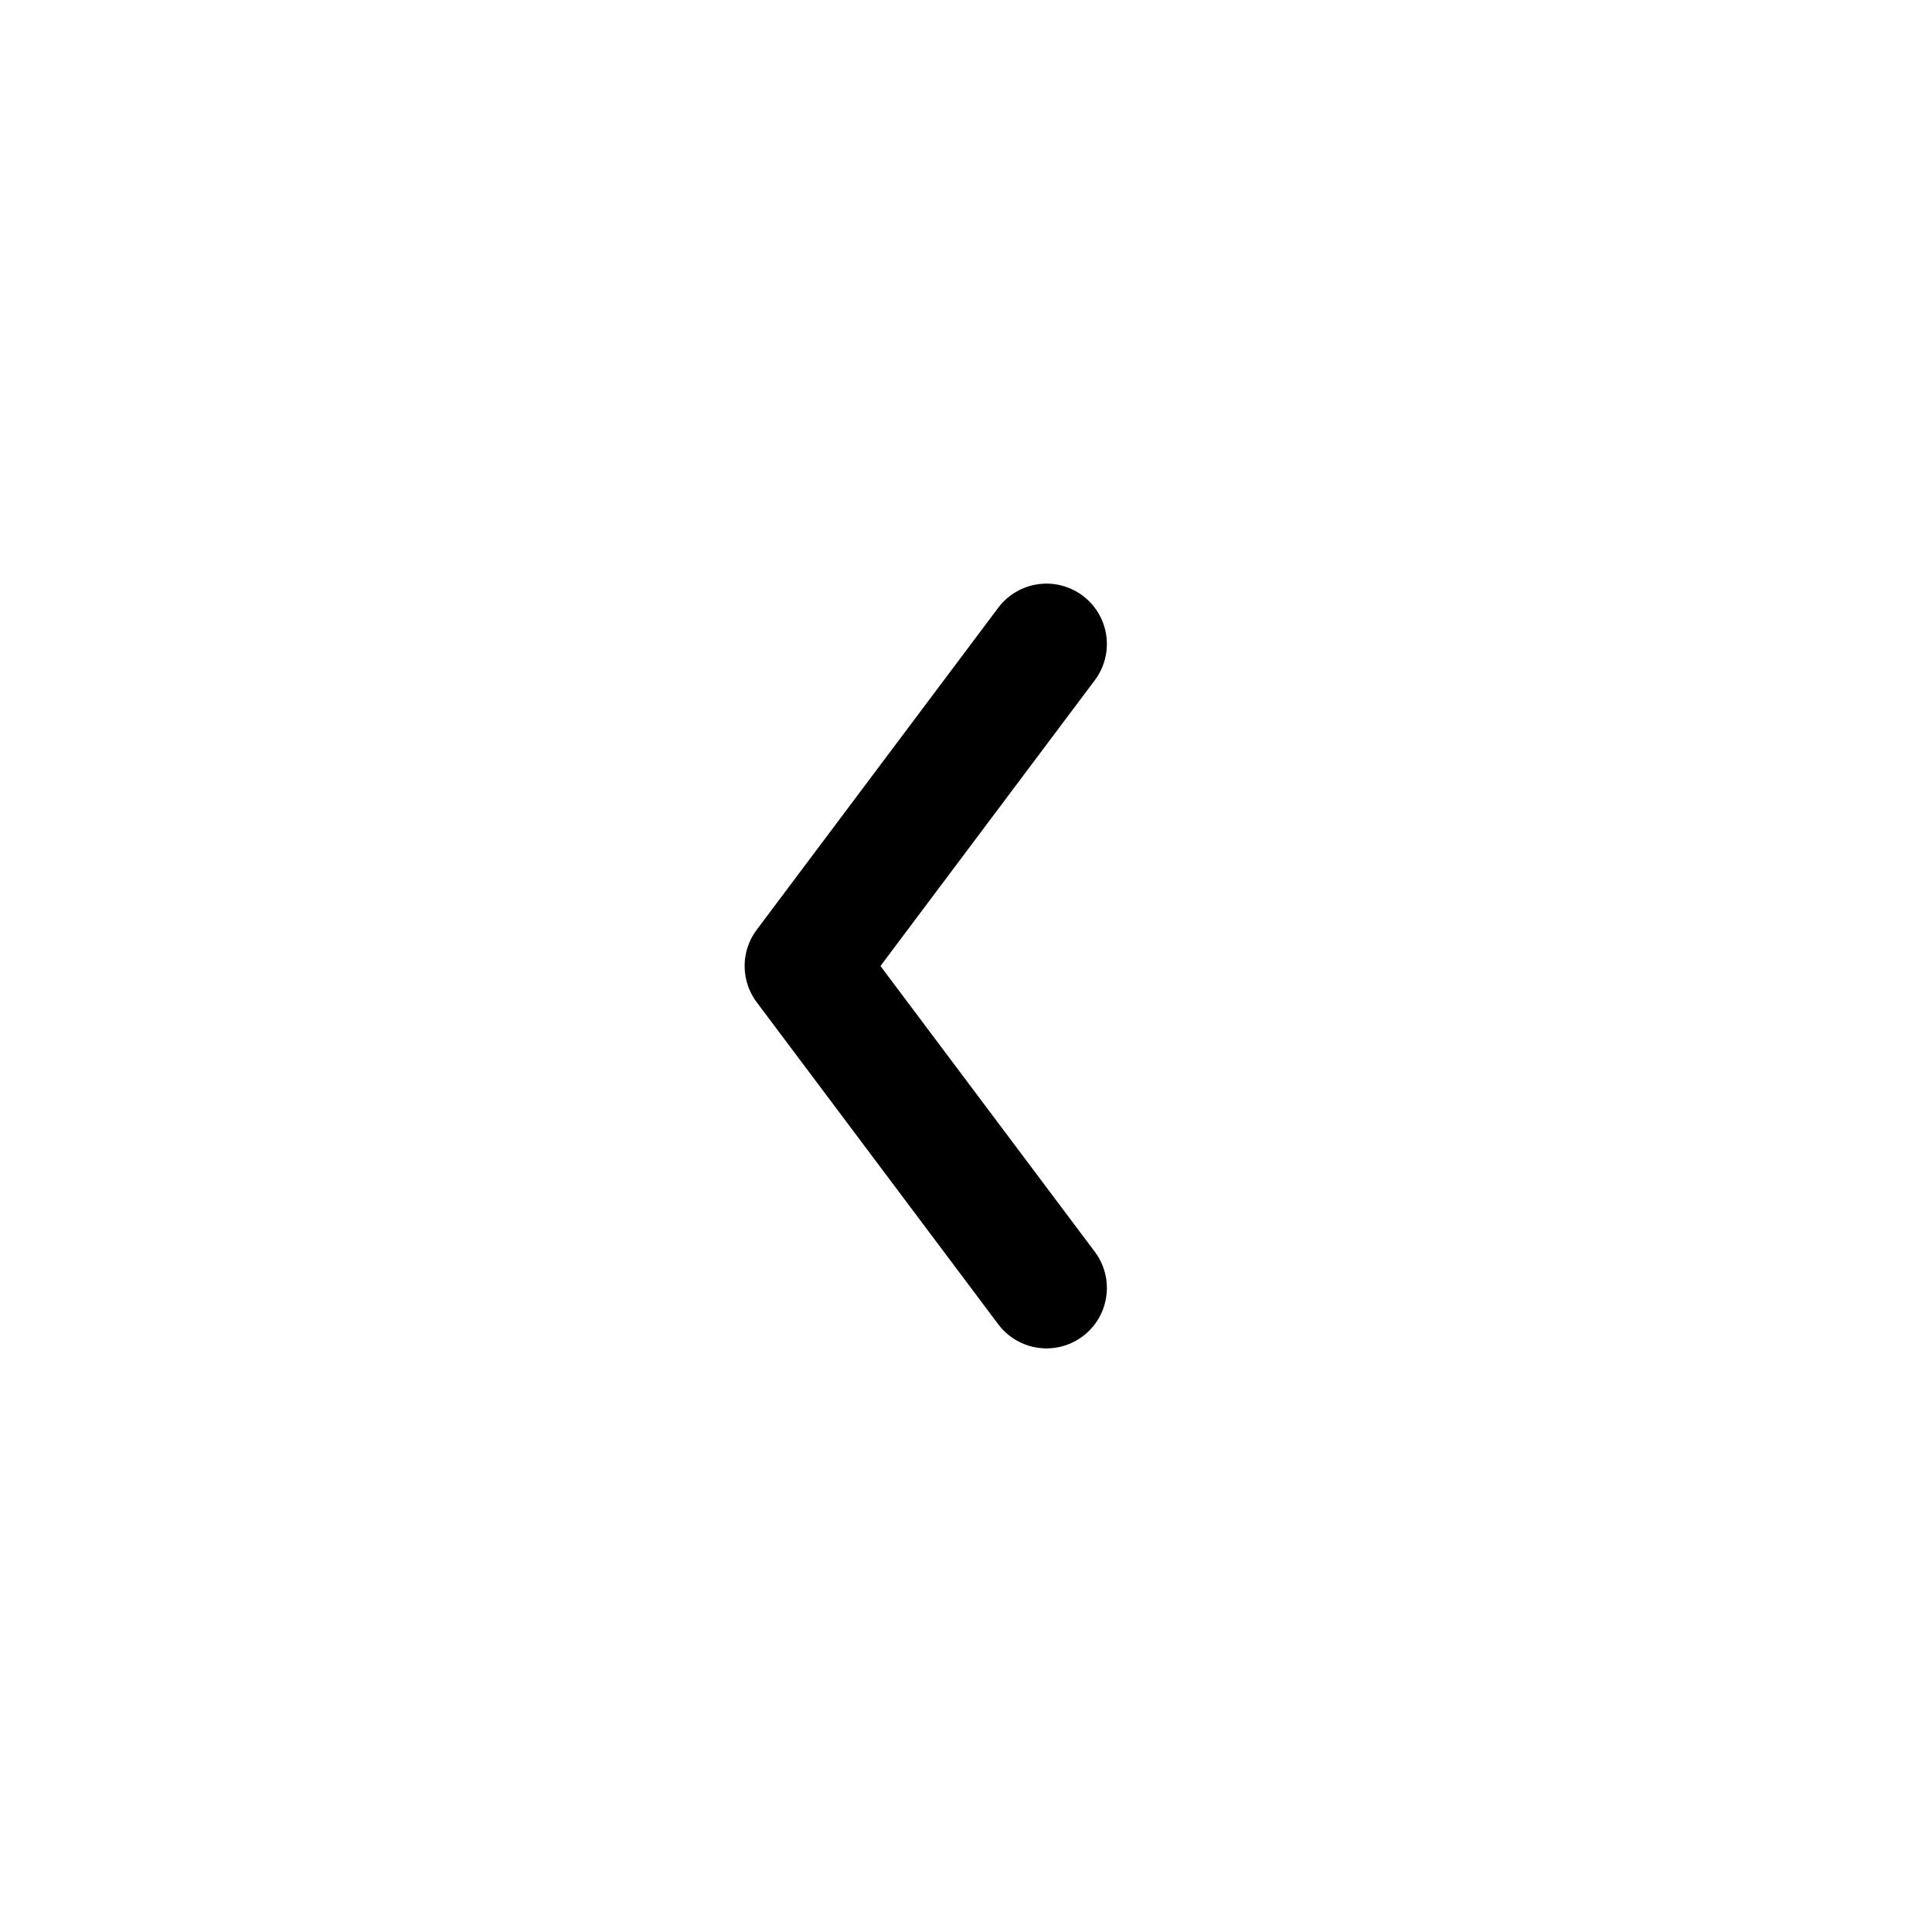
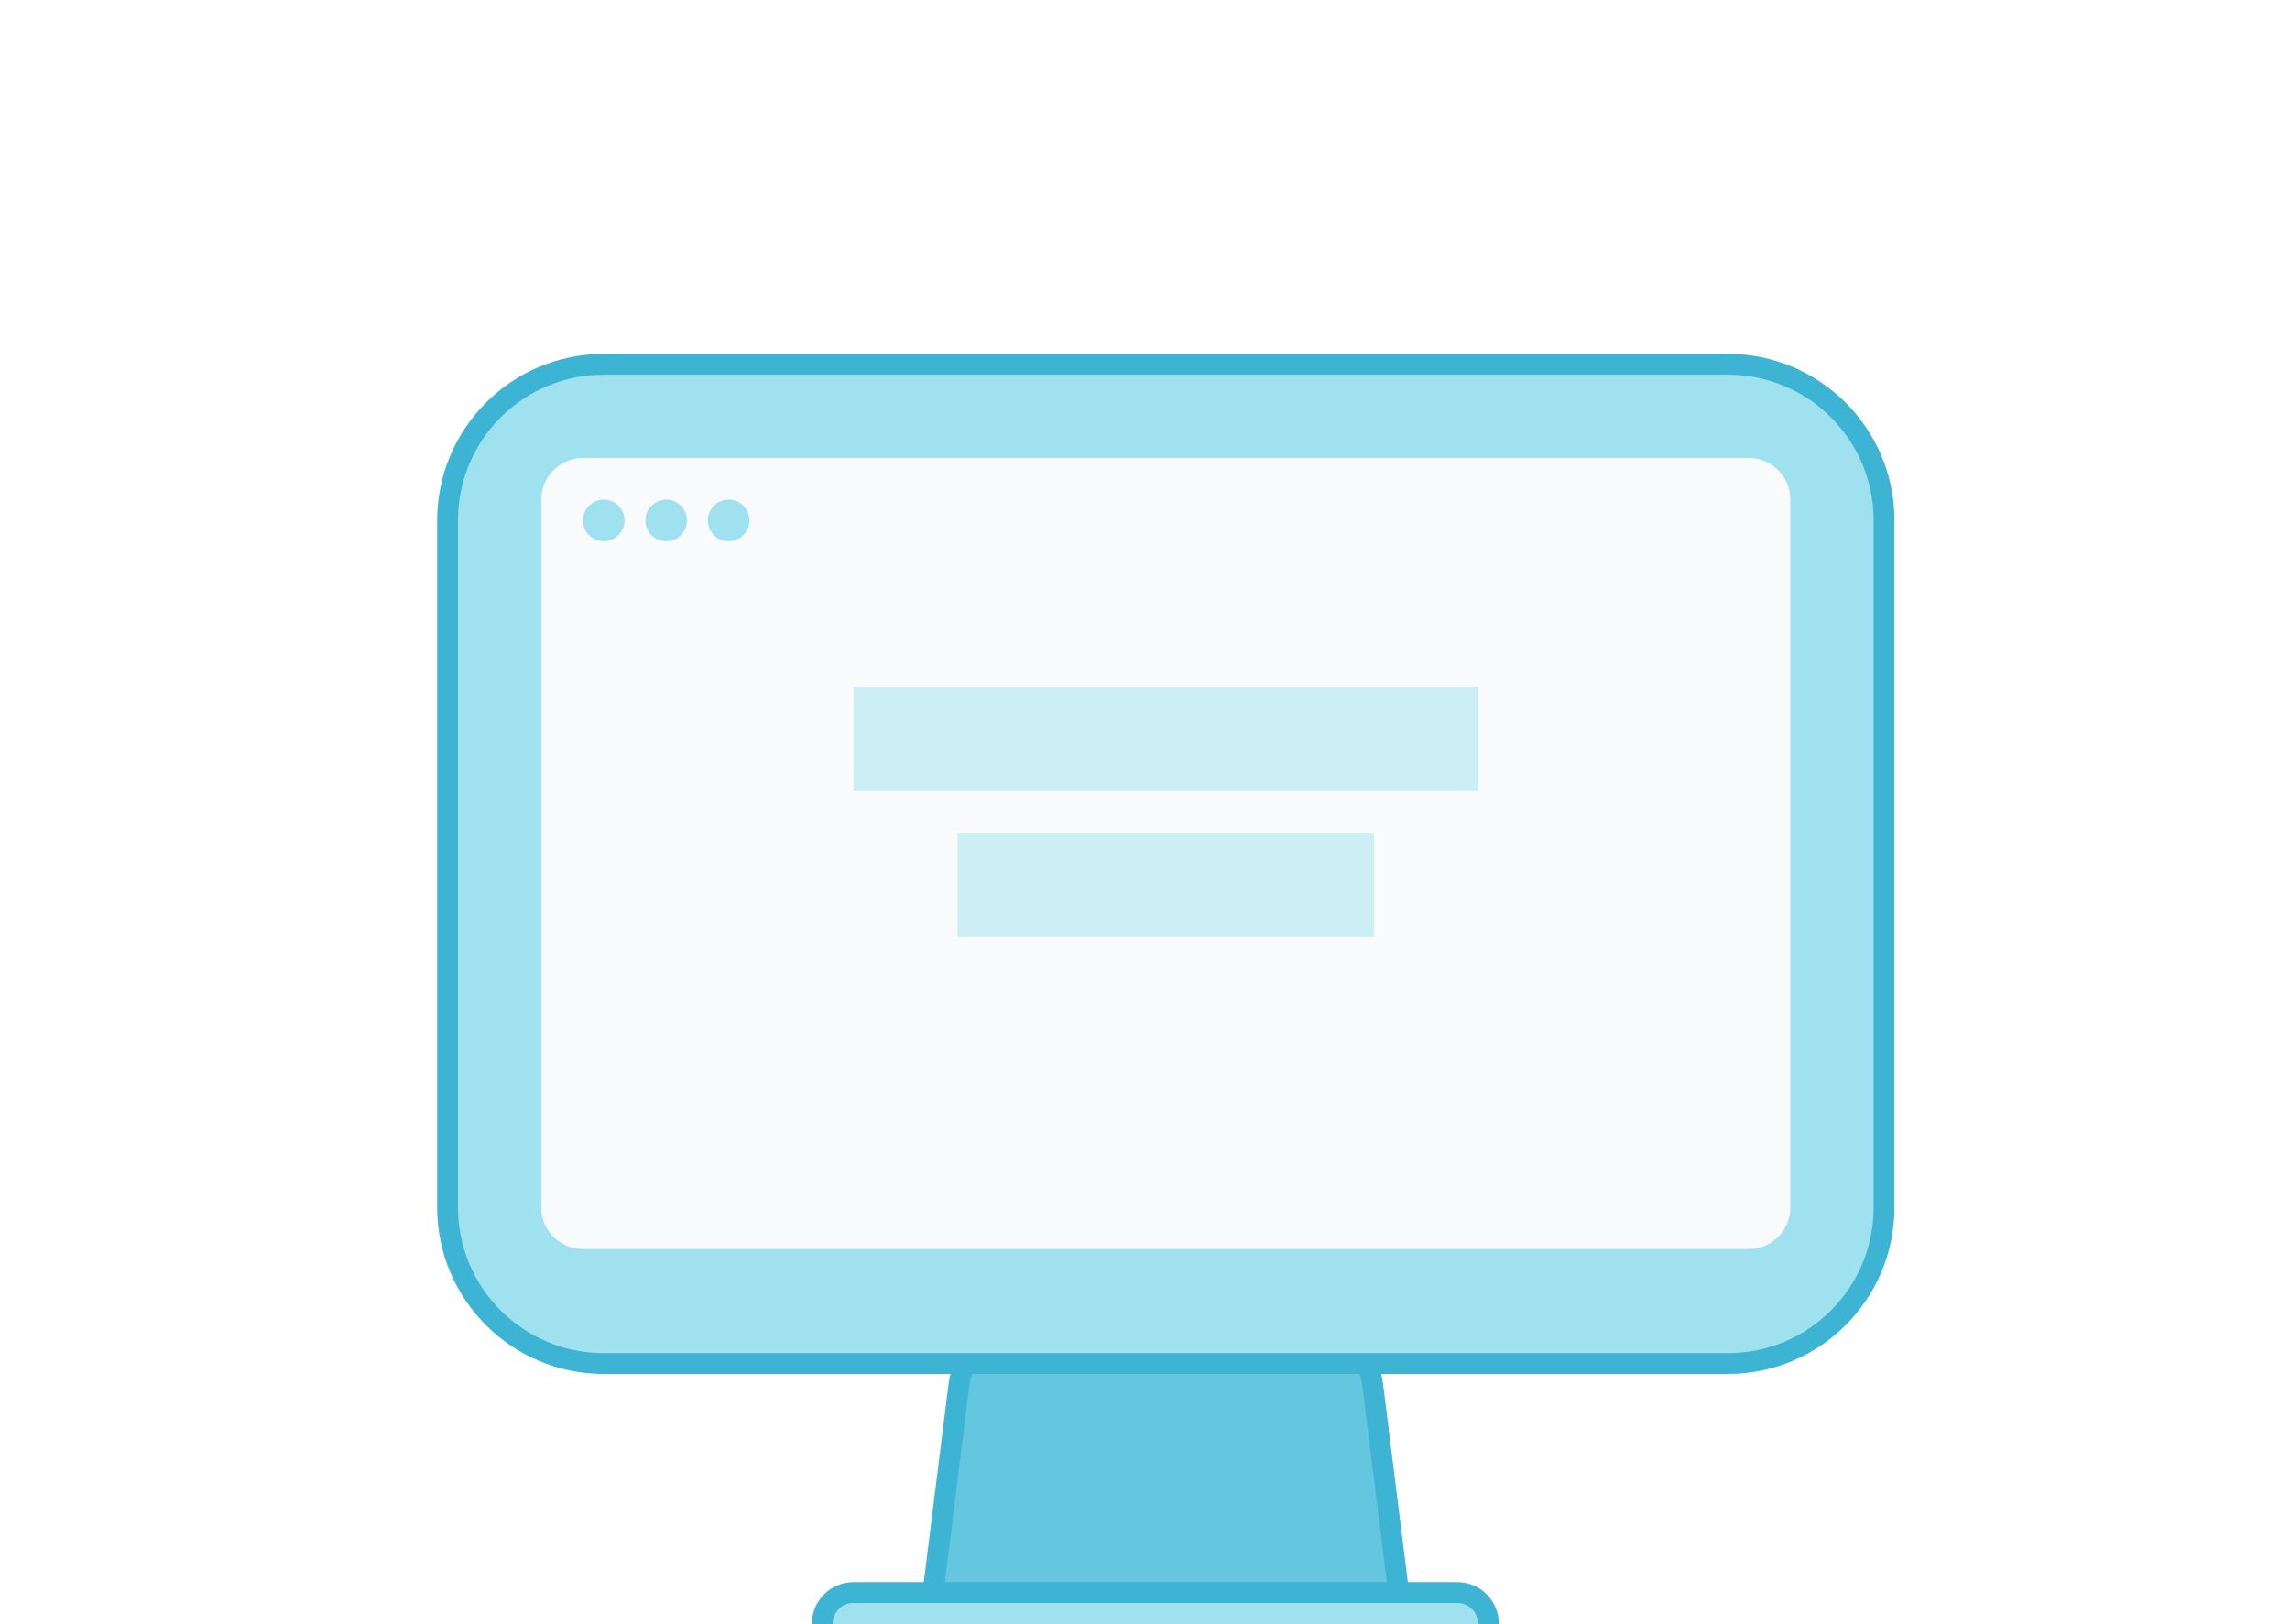
- <svg xmlns="http://www.w3.org/2000/svg" width="24" height="24" viewBox="0 0 24 24" fill="none">
-   <path d="m13 8-3 4 3 4" stroke="#000" stroke-width="1.5" stroke-linecap="round" stroke-linejoin="round" />
+ <svg xmlns="http://www.w3.org/2000/svg" width="110" height="78" viewBox="0 0 110 78" fill="none">
+   <path d="M49.531 63.5H62.47a3.5 3.5 0 0 1 3.473 3.066L67.434 78.5H44.566l1.492-11.934a3.5 3.5 0 0 1 3.473-3.066Z" fill="#65C6DF" stroke="#3DB4D4" />
+   <rect x="21.5" y="17.5" width="69" height="48" rx="7.5" fill="#9FE1EF" stroke="#3DB4D4" />
+   <rect x="26" y="22" width="60" height="38" rx="2" fill="#F9FAFB" />
+   <circle cx="29" cy="25" r="1" fill="#9FE1EF" />
+   <circle cx="32" cy="25" r="1" fill="#9FE1EF" />
+   <circle cx="35" cy="25" r="1" fill="#9FE1EF" />
+   <path opacity=".5" fill="#9FE1EF" d="M41 33h30v5H41zm5 7h20v5H46z" />
+   <rect x="39.5" y="76.5" width="32" height="3" rx="1.5" fill="#9FE1EF" stroke="#3DB4D4" />
</svg>
